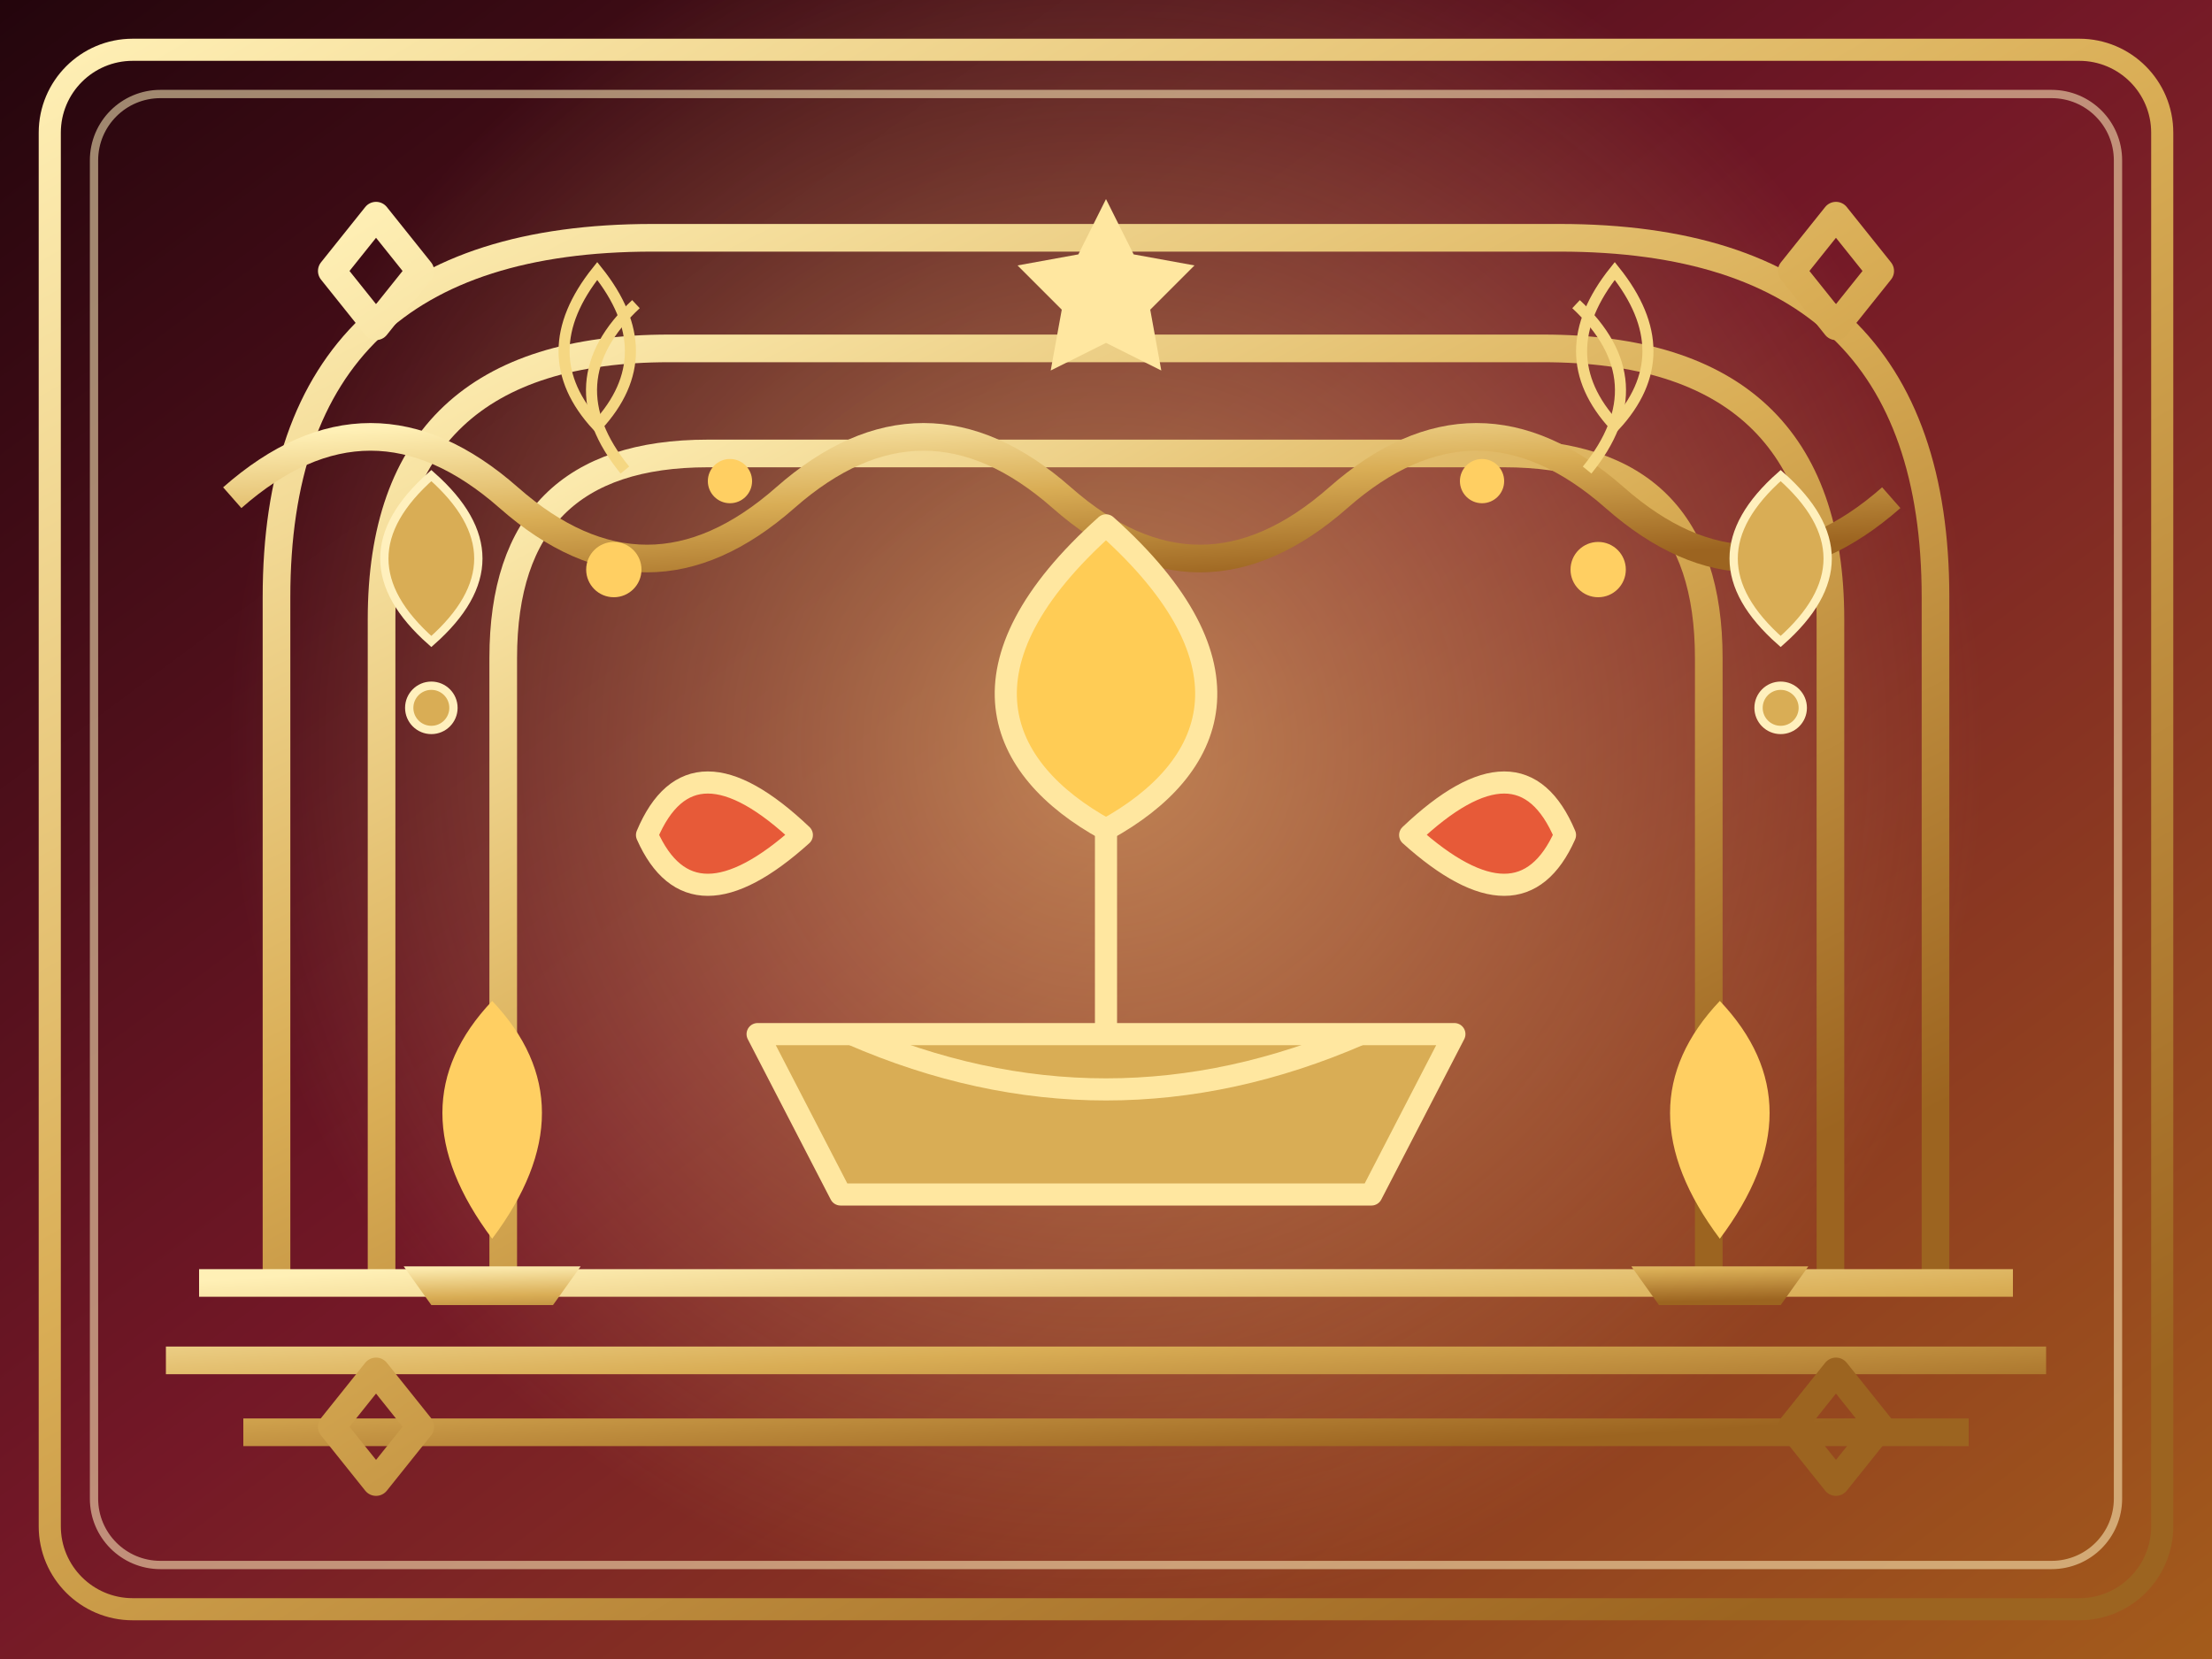
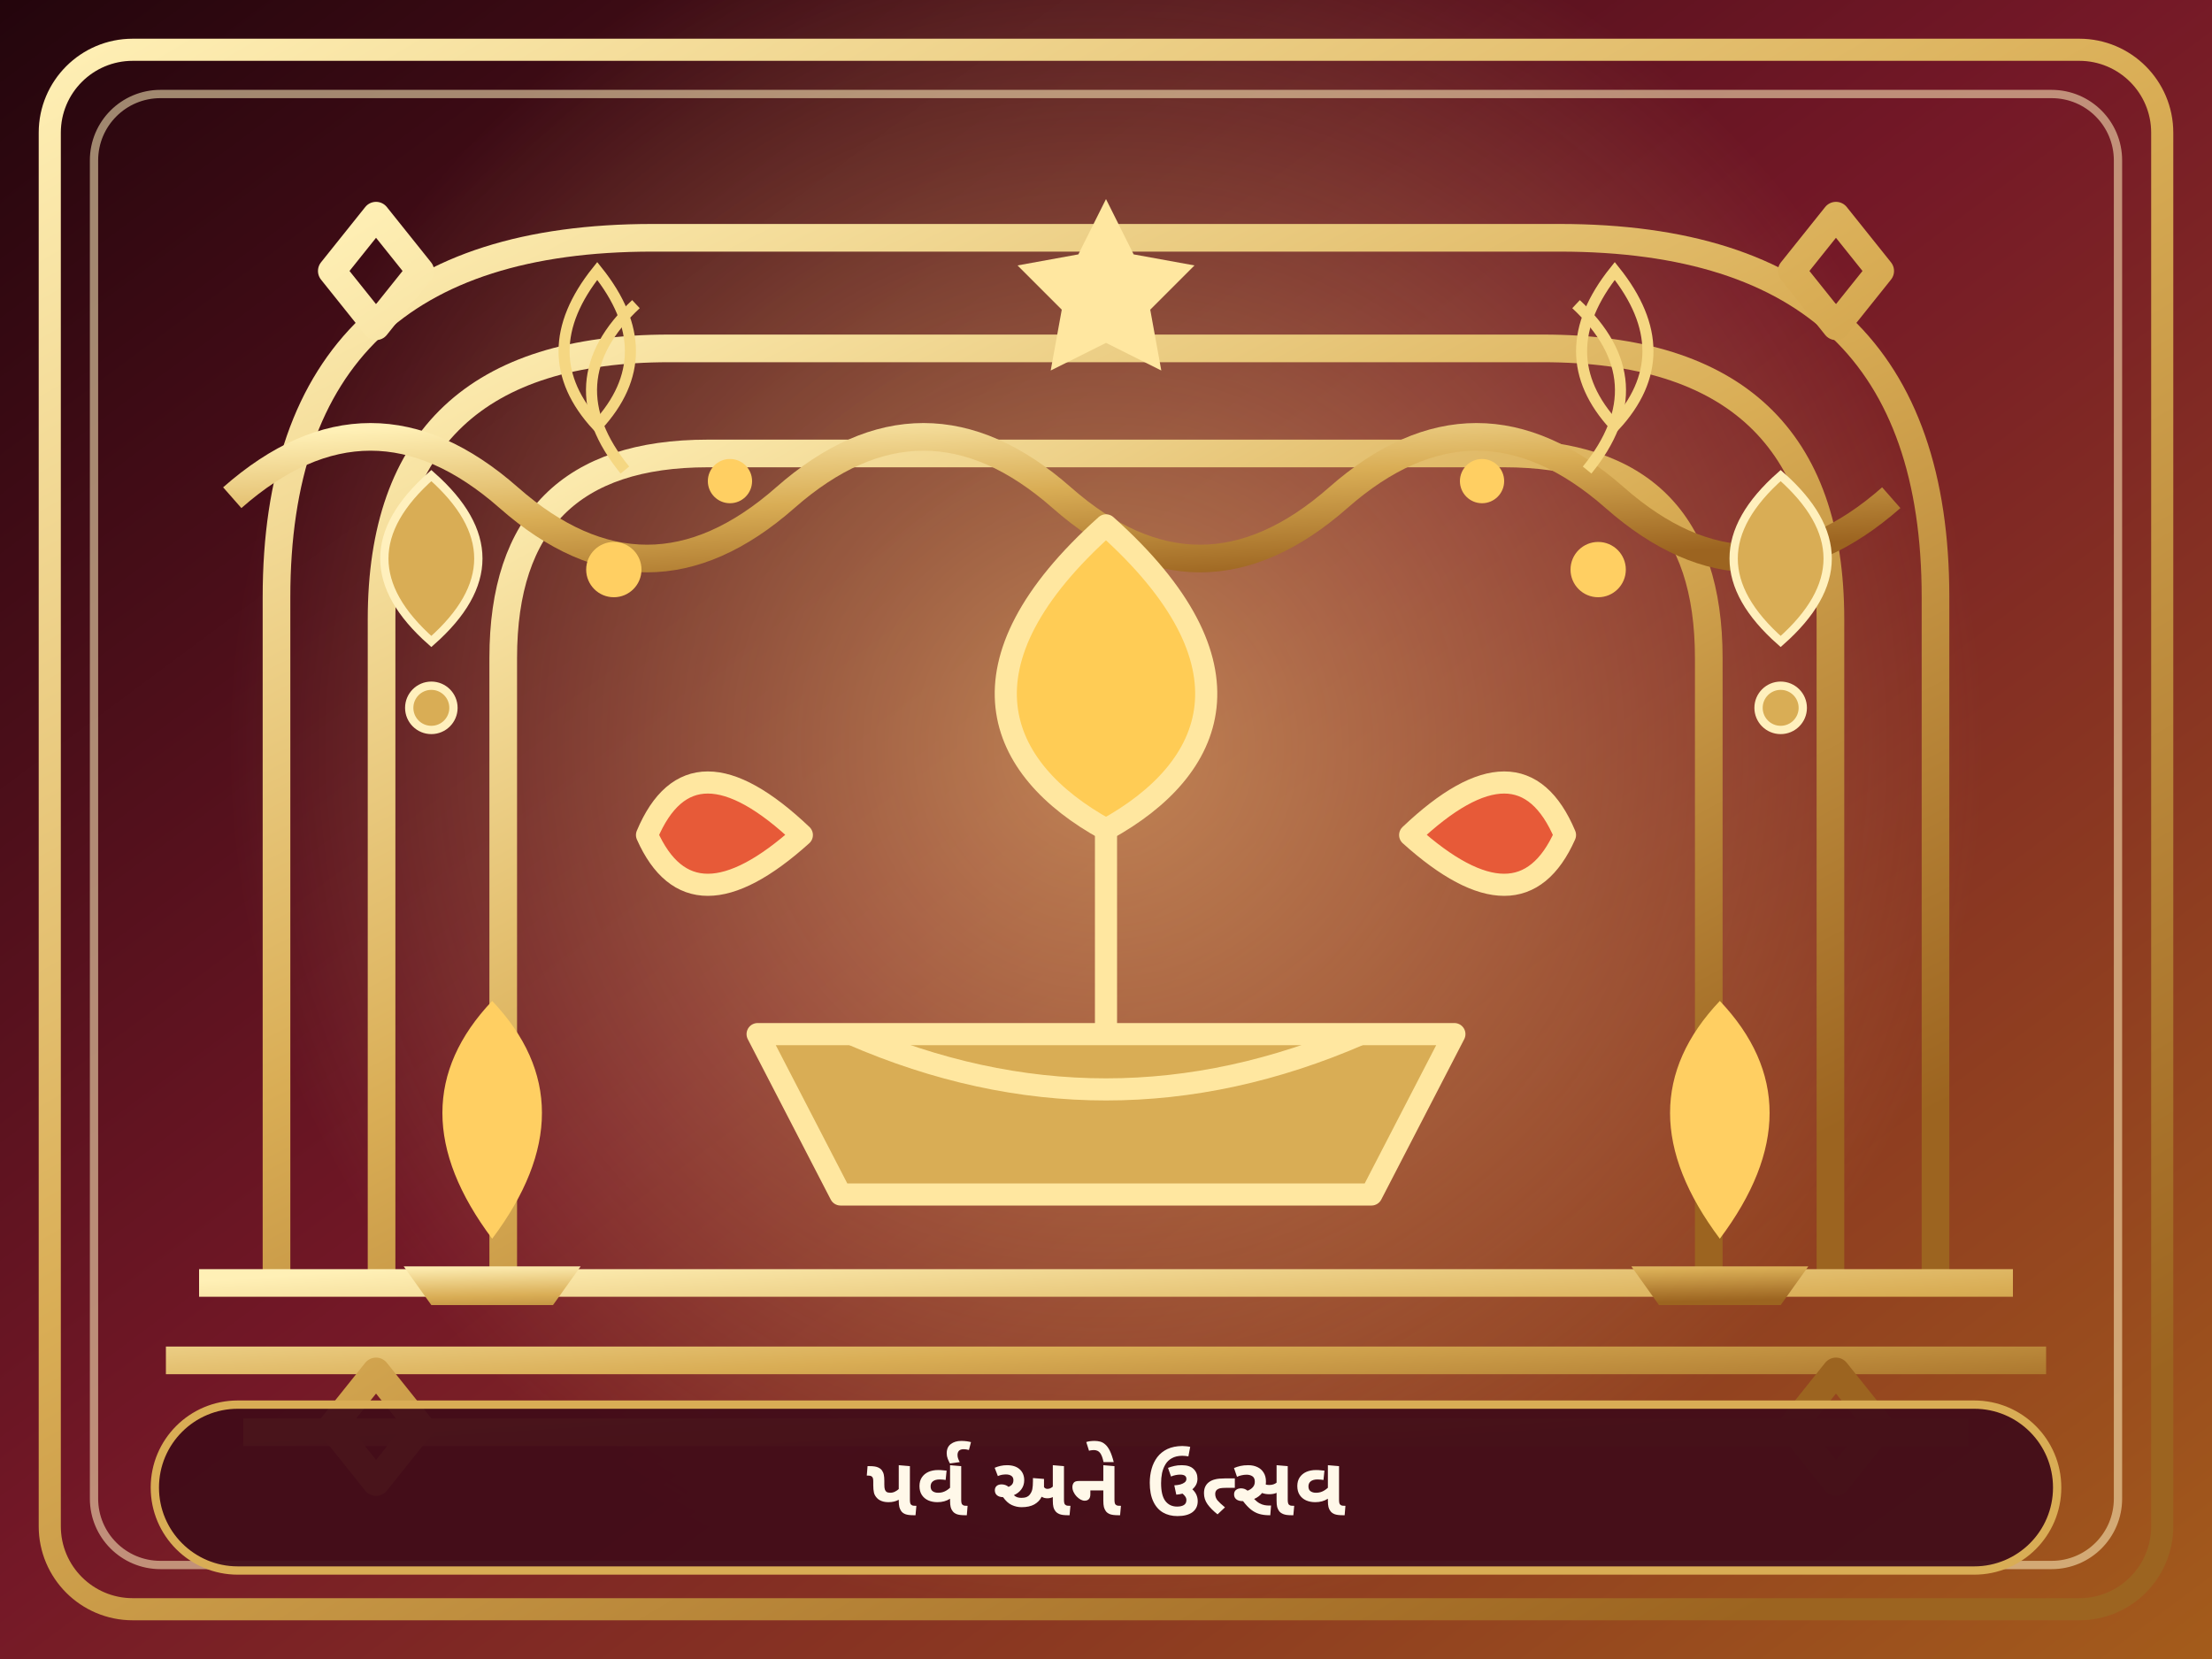
<svg xmlns="http://www.w3.org/2000/svg" viewBox="0 0 400 300" role="img" aria-label="પર્વ અને ઉત્સવ">
  <defs>
    <linearGradient id="bg" x1="0" y1="0" x2="1" y2="1">
      <stop stop-color="#23050c" />
      <stop offset=".48" stop-color="#741827" />
      <stop offset="1" stop-color="#a45c1b" />
    </linearGradient>
    <linearGradient id="gold" x1="0" y1="0" x2="0.8" y2="1">
      <stop stop-color="#fff0b6" />
      <stop offset=".5" stop-color="#d9ad55" />
      <stop offset="1" stop-color="#9c6420" />
    </linearGradient>
    <radialGradient id="glow">
      <stop stop-color="#ffdc7a" stop-opacity=".55" />
      <stop offset="1" stop-color="#ffdc7a" stop-opacity="0" />
    </radialGradient>
  </defs>
  <rect width="400" height="300" fill="url(#bg)" />
  <circle cx="200" cy="135" r="160" fill="url(#glow)" />
  <rect x="9" y="9" width="382" height="282" rx="15" fill="none" stroke="url(#gold)" stroke-width="4" />
  <rect x="17" y="17" width="366" height="266" rx="12" fill="none" stroke="#fff0bd" stroke-opacity=".55" stroke-width="1.5" />
  <g fill="none" stroke="url(#gold)" stroke-width="5" stroke-linejoin="round">
    <path d="M50 231V108Q50 43 118 43H282Q350 43 350 108V231" />
    <path d="M69 231V112Q69 63 121 63H279Q331 63 331 112V231" />
    <path d="M91 231V119Q91 82 128 82H272Q309 82 309 119V231" />
    <path d="M36 232h328M30 246h340M44 259h312" />
    <path d="M42 90q25-22 50 0t50 0 50 0 50 0 50 0 50 0" />
    <path d="M68 39l8 10-8 10-8-10zM332 39l8 10-8 10-8-10zM68 248l8 10-8 10-8-10zM332 248l8 10-8 10-8-10z" />
  </g>
  <g fill="#d9ad55" stroke="#fff0bd" stroke-width="1.5">
    <path d="M78 116q-17-15 0-30 17 15 0 30z" />
    <path d="M322 116q-17-15 0-30 17 15 0 30z" />
    <circle cx="78" cy="128" r="4" />
    <circle cx="322" cy="128" r="4" />
  </g>
  <g fill="none" stroke="#f5d782" stroke-width="2">
    <path d="M108 49q-12 15 0 28 12-13 0-28zm184 0q-12 15 0 28 12-13 0-28z" />
    <path d="M115 55q-15 14-2 30m172-30q15 14 2 30" />
  </g>
  <g stroke="#ffe7a0" stroke-width="4" stroke-linejoin="round">
    <path d="M200 95c-28 25-20 44 0 55 20-11 28-30 0-55z" fill="#ffcc55" />
    <path d="M145 151q-20-19-28 0 8 18 28 0zm110 0q20-19 28 0-8 18-28 0z" fill="#e75a38" />
    <path d="M137 187h126l-15 29h-96z" fill="#d9ad55" />
    <path d="M154 187q46 20 92 0" fill="none" />
    <path d="M200 150v36" fill="none" />
  </g>
  <g fill="#ffcf62">
    <circle cx="111" cy="103" r="5" />
    <circle cx="289" cy="103" r="5" />
    <circle cx="132" cy="87" r="4" />
    <circle cx="268" cy="87" r="4" />
  </g>
  <g>
    <path d="M89 224q-18-24 0-43 18 19 0 43zM311 224q-18-24 0-43 18 19 0 43z" fill="#ffcf62" />
    <path d="M73 229h32l-5 7H78zM295 229h32l-5 7h-22z" fill="url(#gold)" />
    <path d="M200 36l5 10 11 2-8 8 2 11-10-5-10 5 2-11-8-8 11-2z" fill="#ffe7a0" />
  </g>
+   <g aria-label="પર્વ અને ઉત્સવ">
+     <rect x="28" y="254" width="344" height="30" rx="15" fill="#410c19" fill-opacity=".94" stroke="#d9ad55" stroke-width="1.5" />
+     <text x="200" y="274" text-anchor="middle" font-family="Noto Sans Gujarati, Shruti, sans-serif" font-size="15" font-weight="700" fill="#fff8e9">પર્વ અને ઉત્સવ</text>
+   </g>
</svg>
